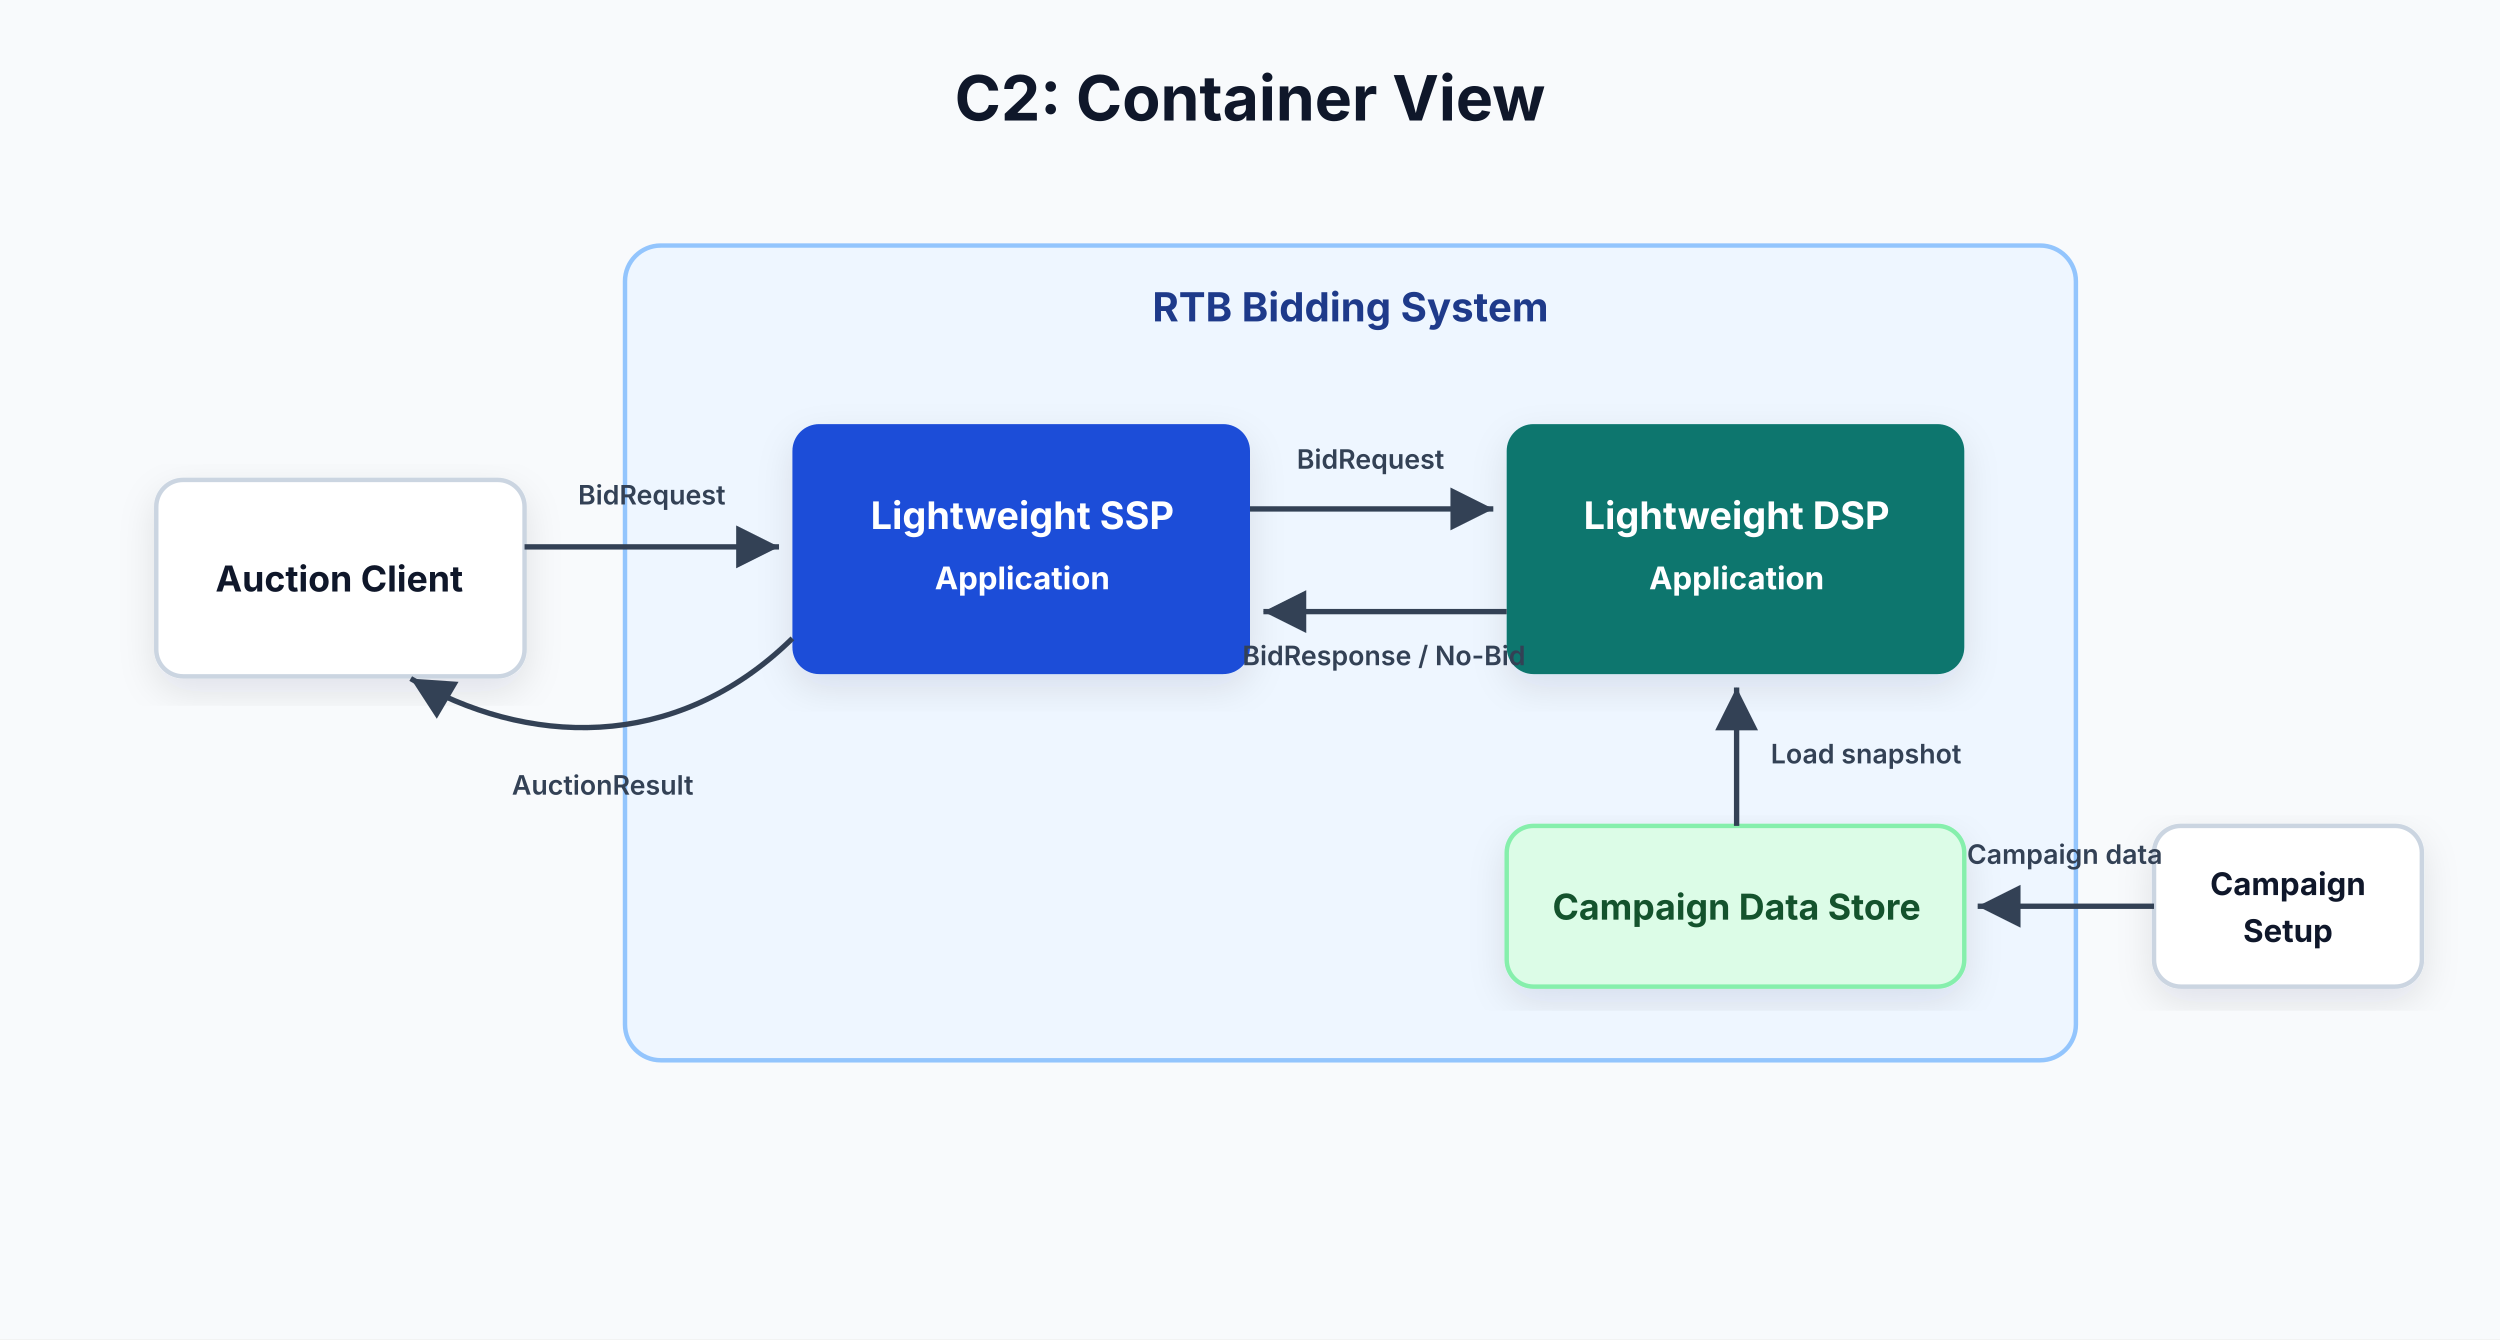
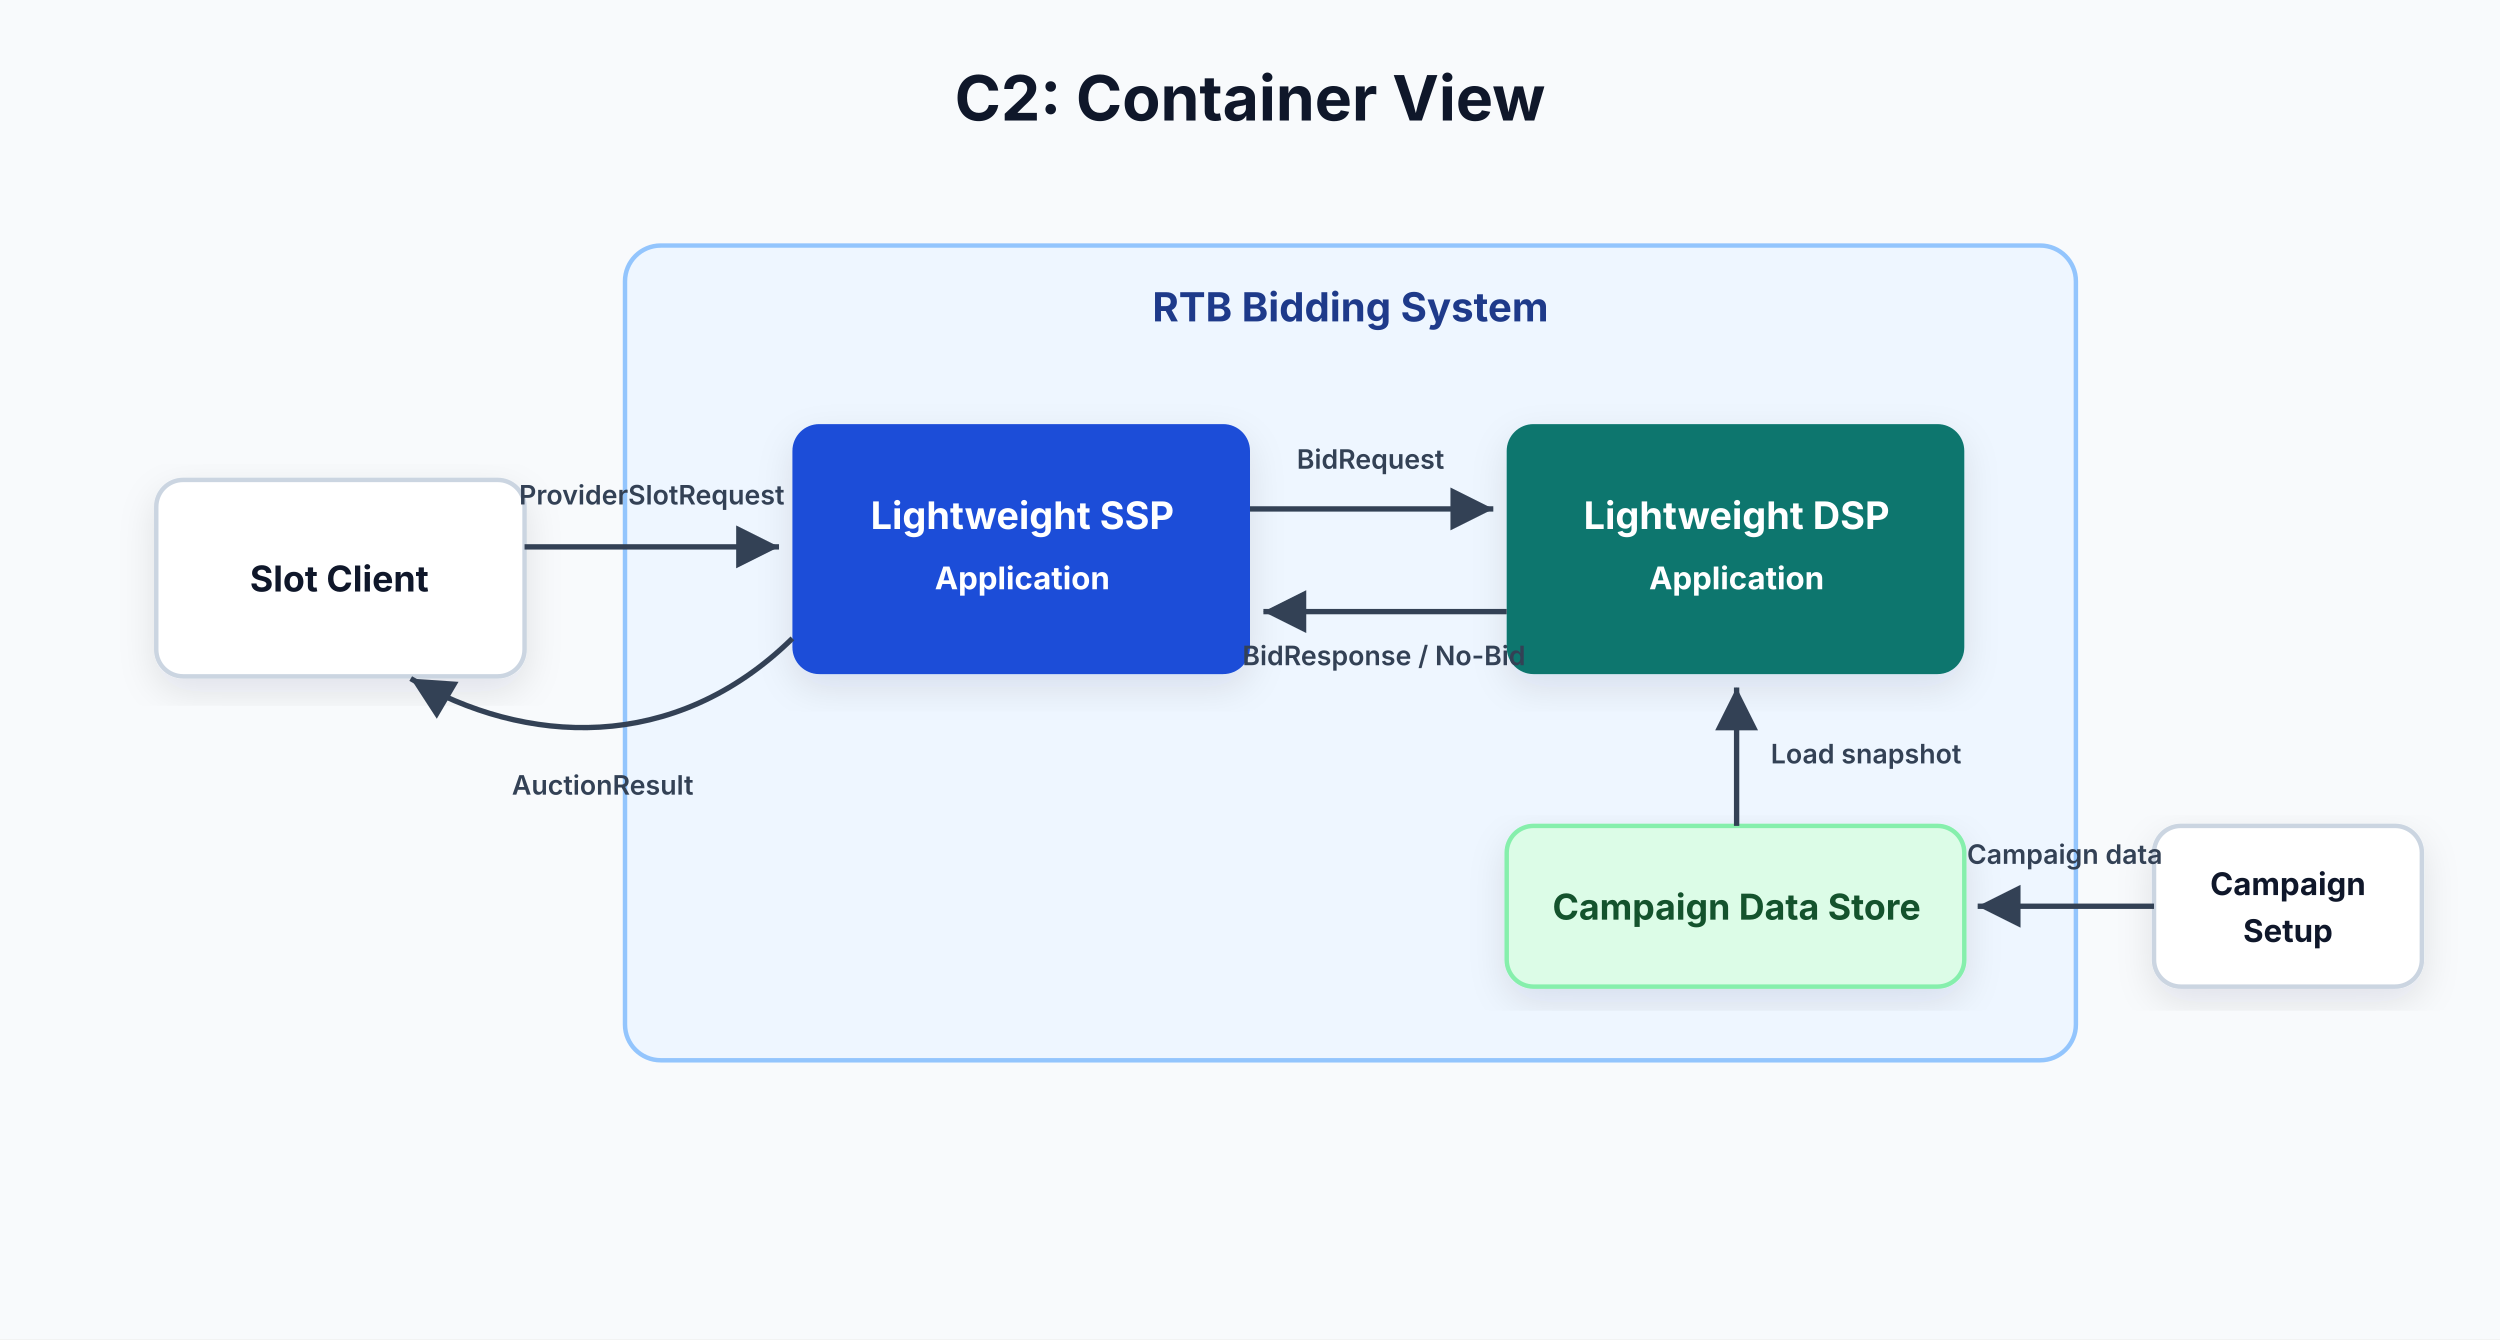
<svg xmlns="http://www.w3.org/2000/svg" width="1120" height="600" viewBox="0 0 1120 600" role="img" aria-labelledby="title desc">
  <defs>
    <marker id="arrow" markerWidth="12" markerHeight="12" refX="10" refY="6" orient="auto" markerUnits="strokeWidth">
      <path d="M2,2 L10,6 L2,10 Z" fill="#334155" />
    </marker>
    <filter id="shadow" x="-15%" y="-15%" width="130%" height="130%">
      <feDropShadow dx="0" dy="6" stdDeviation="8" flood-color="#0f172a" flood-opacity="0.10" />
    </filter>
  </defs>
  <rect width="1120" height="600" fill="#f8fafc" />
  <text x="560" y="54" text-anchor="middle" font-family="Inter, Arial, sans-serif" font-size="28" font-weight="700" fill="#0f172a">C2: Container View</text>
  <rect x="280" y="110" width="650" height="365" rx="16" fill="#eef6ff" stroke="#93c5fd" stroke-width="2" />
  <text x="605" y="144" text-anchor="middle" font-family="Inter, Arial, sans-serif" font-size="18" font-weight="700" fill="#1e3a8a">RTB Bidding System</text>
  <rect x="70" y="215" width="165" height="88" rx="12" fill="#ffffff" stroke="#cbd5e1" stroke-width="2" filter="url(#shadow)" />
-   <text x="152" y="265" text-anchor="middle" font-family="Inter, Arial, sans-serif" font-size="16" font-weight="700" fill="#0f172a">Auction Client</text>
+   <text x="152" y="265" text-anchor="middle" font-family="Inter, Arial, sans-serif" font-size="16" font-weight="700" fill="#0f172a">Slot Client</text>
  <rect x="355" y="190" width="205" height="112" rx="12" fill="#1d4ed8" filter="url(#shadow)" />
  <text x="458" y="237" text-anchor="middle" font-family="Inter, Arial, sans-serif" font-size="17" font-weight="700" fill="#ffffff">Lightweight SSP</text>
  <text x="458" y="264" text-anchor="middle" font-family="Inter, Arial, sans-serif" font-size="14" font-weight="700" fill="#ffffff">Application</text>
  <rect x="675" y="190" width="205" height="112" rx="12" fill="#0f766e" filter="url(#shadow)" />
  <text x="778" y="237" text-anchor="middle" font-family="Inter, Arial, sans-serif" font-size="17" font-weight="700" fill="#ffffff">Lightweight DSP</text>
  <text x="778" y="264" text-anchor="middle" font-family="Inter, Arial, sans-serif" font-size="14" font-weight="700" fill="#ffffff">Application</text>
  <rect x="675" y="370" width="205" height="72" rx="12" fill="#dcfce7" stroke="#86efac" stroke-width="2" filter="url(#shadow)" />
  <text x="778" y="412" text-anchor="middle" font-family="Inter, Arial, sans-serif" font-size="16" font-weight="700" fill="#14532d">Campaign Data Store</text>
  <rect x="965" y="370" width="120" height="72" rx="12" fill="#ffffff" stroke="#cbd5e1" stroke-width="2" filter="url(#shadow)" />
  <text x="1025" y="401" text-anchor="middle" font-family="Inter, Arial, sans-serif" font-size="14" font-weight="700" fill="#0f172a">Campaign</text>
  <text x="1025" y="422" text-anchor="middle" font-family="Inter, Arial, sans-serif" font-size="14" font-weight="700" fill="#0f172a">Setup</text>
  <path d="M235 245 L349 245" fill="none" stroke="#334155" stroke-width="2.4" marker-end="url(#arrow)" />
-   <text x="292" y="226" text-anchor="middle" font-family="Inter, Arial, sans-serif" font-size="12" font-weight="600" fill="#334155">BidRequest</text>
+   <text x="292" y="226" text-anchor="middle" font-family="Inter, Arial, sans-serif" font-size="12" font-weight="600" fill="#334155">ProviderSlotRequest</text>
  <path d="M355 286 C302 338 235 334 184 304" fill="none" stroke="#334155" stroke-width="2.4" marker-end="url(#arrow)" />
  <text x="270" y="356" text-anchor="middle" font-family="Inter, Arial, sans-serif" font-size="12" font-weight="600" fill="#334155">AuctionResult</text>
  <path d="M560 228 L669 228" fill="none" stroke="#334155" stroke-width="2.4" marker-end="url(#arrow)" />
  <text x="614" y="210" text-anchor="middle" font-family="Inter, Arial, sans-serif" font-size="12" font-weight="600" fill="#334155">BidRequest</text>
  <path d="M675 274 L566 274" fill="none" stroke="#334155" stroke-width="2.4" marker-end="url(#arrow)" />
  <text x="620" y="298" text-anchor="middle" font-family="Inter, Arial, sans-serif" font-size="12" font-weight="600" fill="#334155">BidResponse / No-Bid</text>
  <path d="M965 406 L886 406" fill="none" stroke="#334155" stroke-width="2.4" marker-end="url(#arrow)" />
  <text x="925" y="387" text-anchor="middle" font-family="Inter, Arial, sans-serif" font-size="12" font-weight="600" fill="#334155">Campaign data</text>
  <path d="M778 370 L778 308" fill="none" stroke="#334155" stroke-width="2.4" marker-end="url(#arrow)" />
  <text x="836" y="342" text-anchor="middle" font-family="Inter, Arial, sans-serif" font-size="12" font-weight="600" fill="#334155">Load snapshot</text>
</svg>
